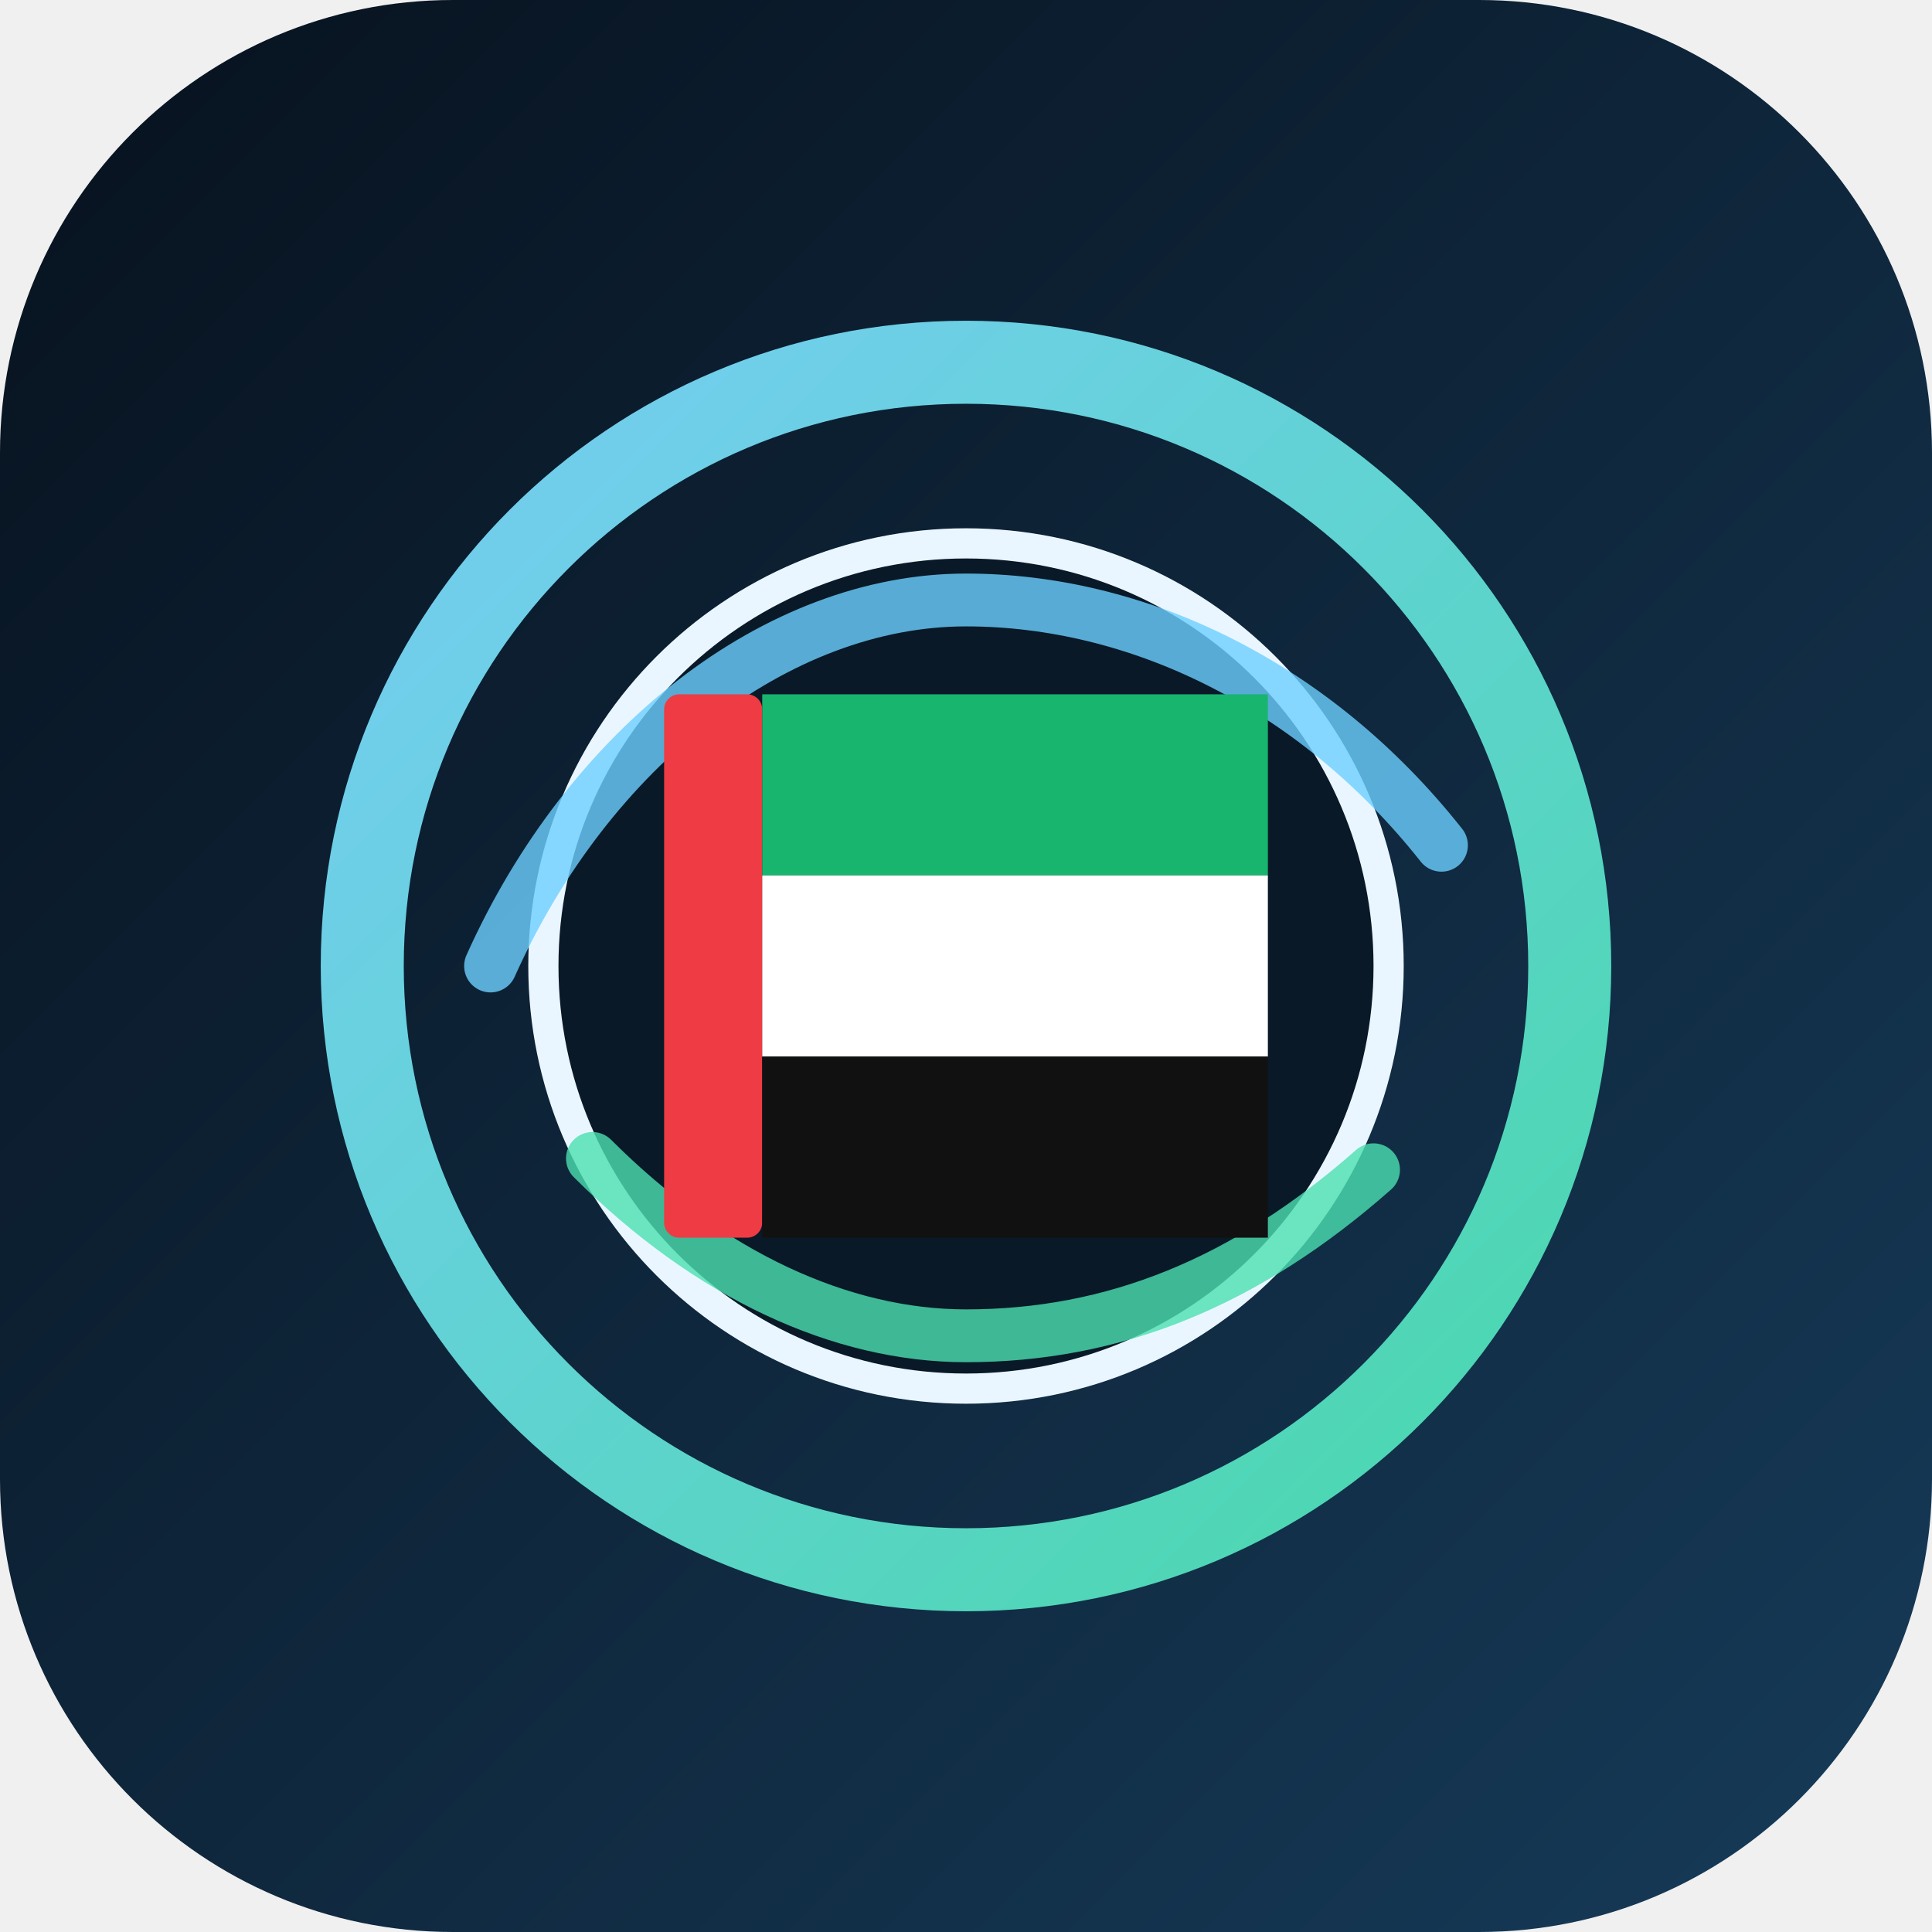
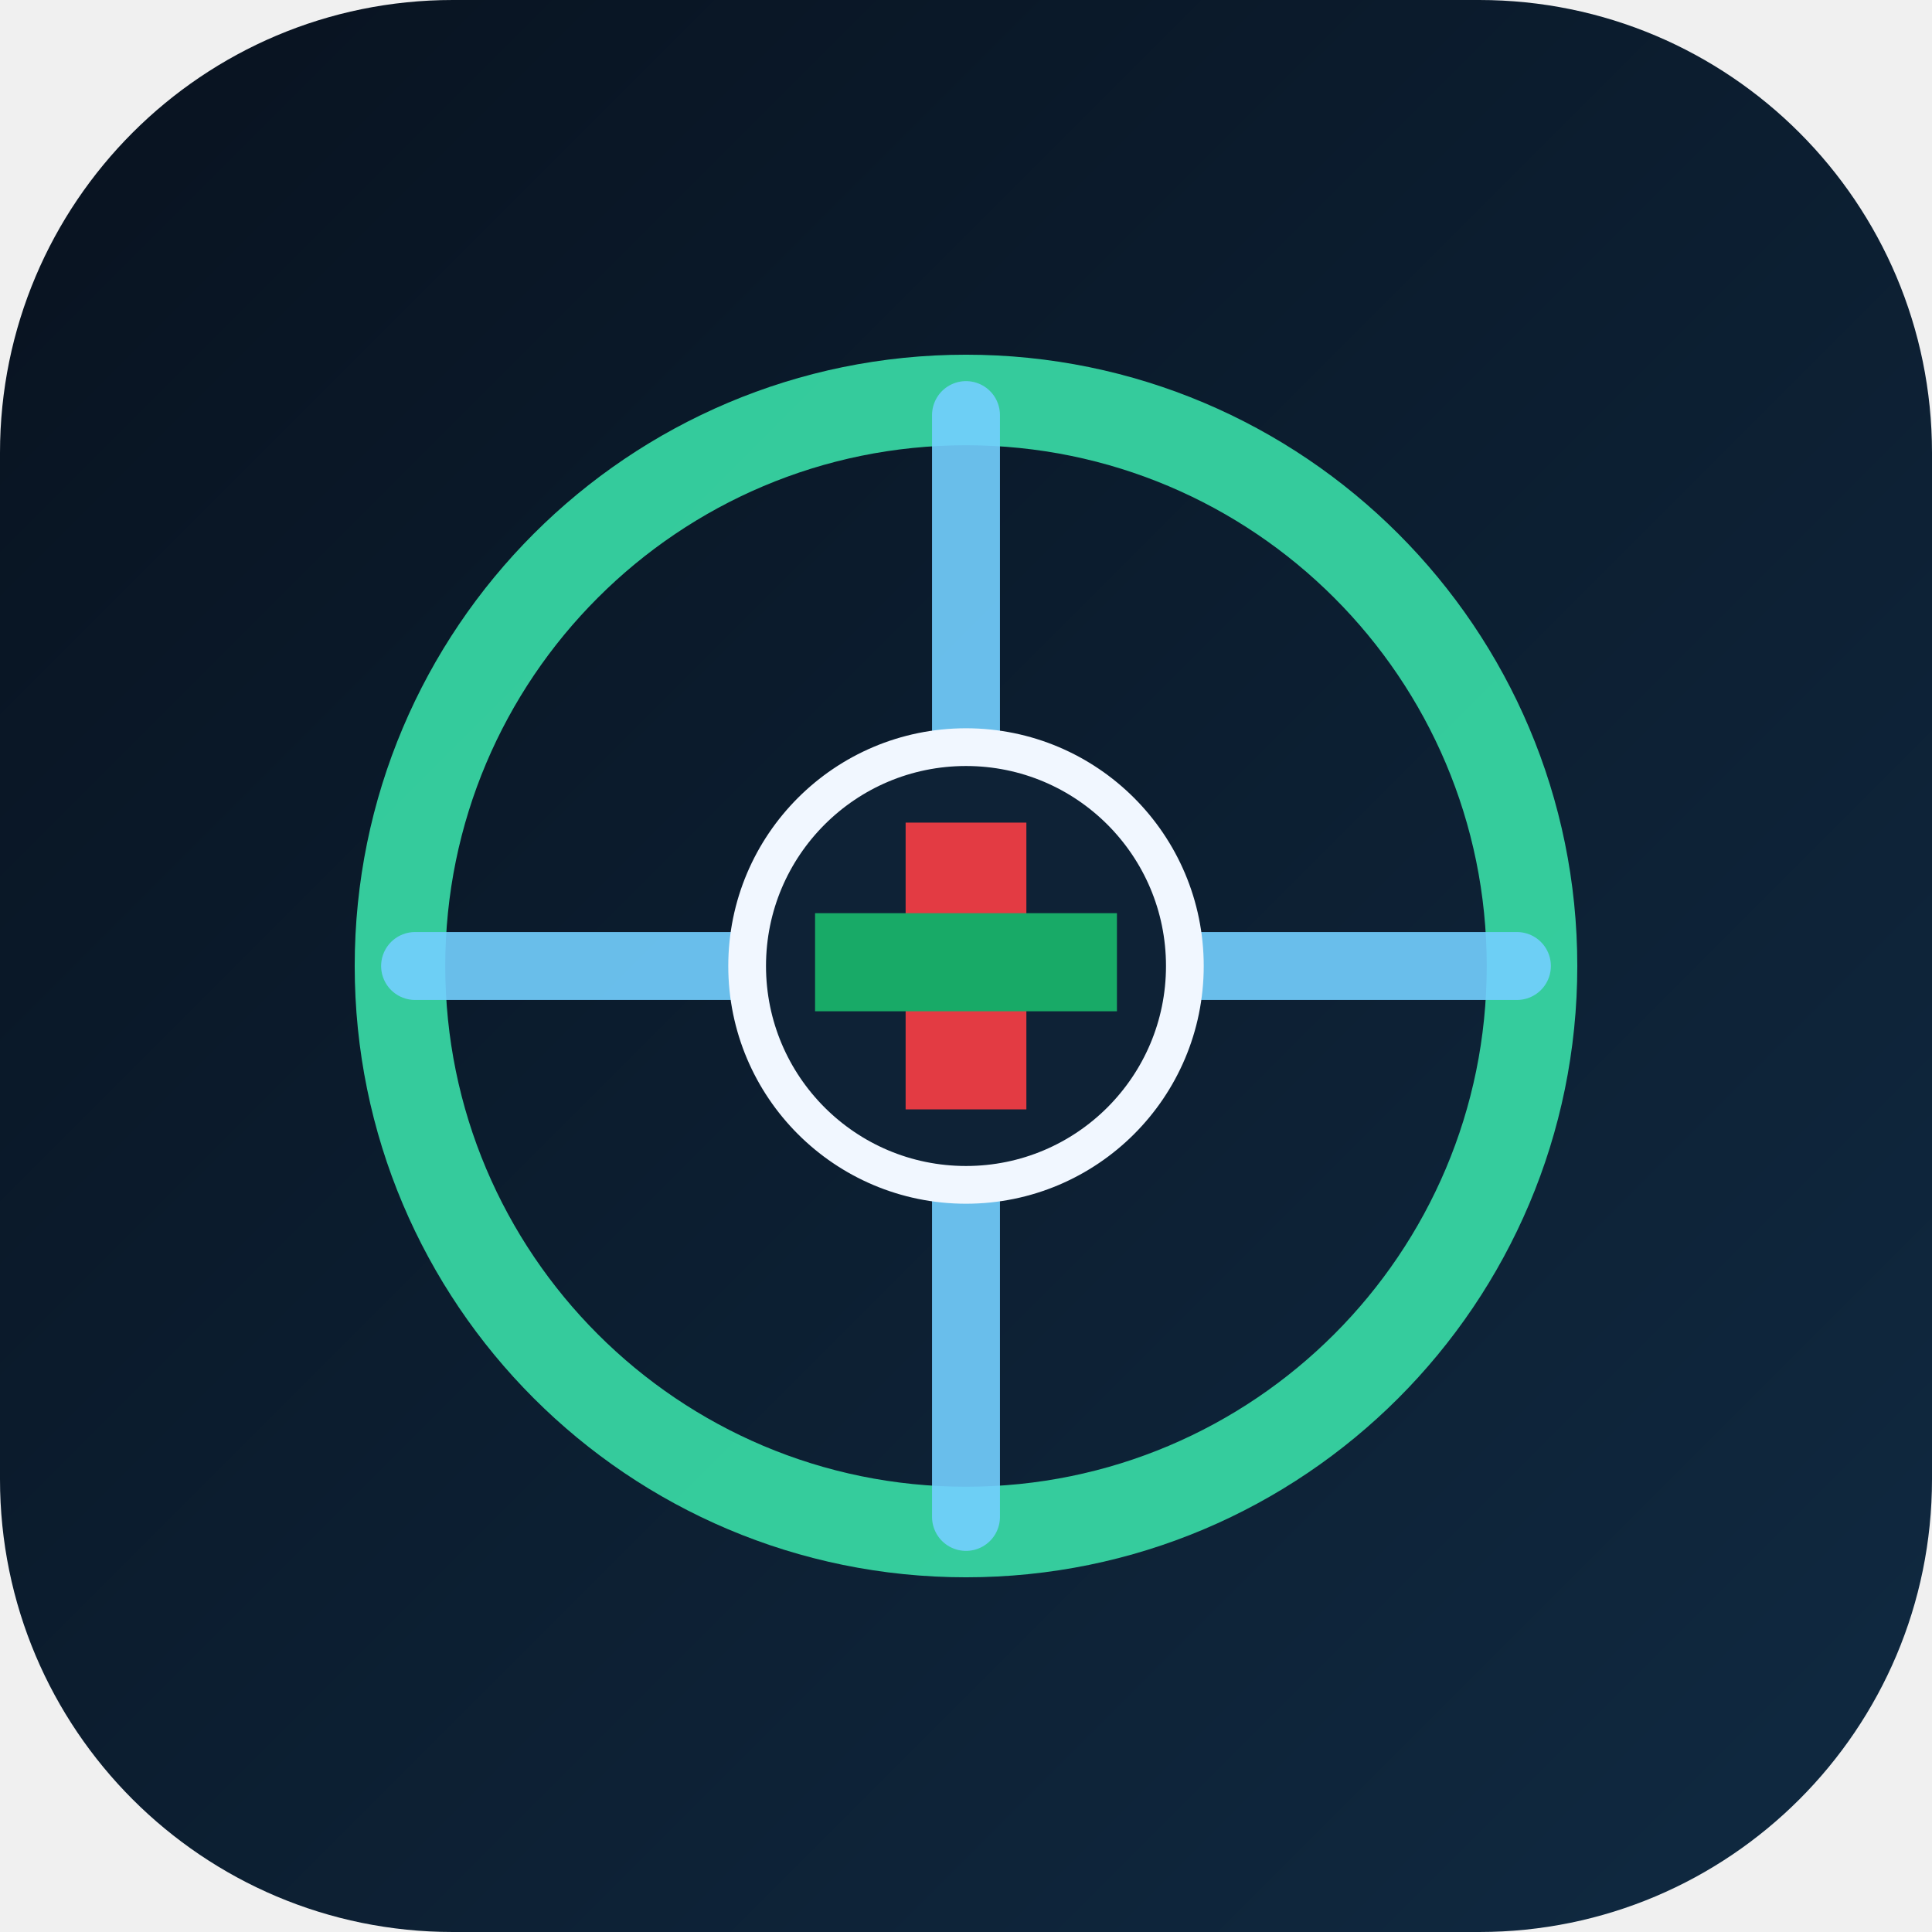
<svg xmlns="http://www.w3.org/2000/svg" viewBox="0 0 512 512">
  <defs>
-     <linearGradient id="bg" x1="0" y1="0" x2="1" y2="1">
-       <stop offset="0%" stop-color="#07111d" />
-       <stop offset="100%" stop-color="#163b59" />
-     </linearGradient>
-     <linearGradient id="ring" x1="0" y1="0" x2="1" y2="1">
-       <stop offset="0%" stop-color="#7bd6ff" />
-       <stop offset="100%" stop-color="#4be0b0" />
+     <linearGradient id="g" x1="0" y1="0" x2="1" y2="1">
+       <stop offset="0%" stop-color="#08121f" />
+       <stop offset="100%" stop-color="#102a42" />
    </linearGradient>
  </defs>
-   <rect width="512" height="512" rx="120" fill="url(#bg)" />
-   <circle cx="256" cy="256" r="160" fill="none" stroke="url(#ring)" stroke-width="22" opacity="0.95" />
-   <circle cx="256" cy="256" r="112" fill="rgba(9,25,39,0.95)" stroke="#eaf6ff" stroke-width="8" />
-   <path d="M130 256c26-58 76-97 126-97 45 0 92 22 126 65" fill="none" stroke="#6ccfff" stroke-width="14" stroke-linecap="round" opacity="0.8" />
-   <path d="M157 307c31 31 66 47 99 47 39 0 74-14 108-44" fill="none" stroke="#4be0b0" stroke-width="14" stroke-linecap="round" opacity="0.8" />
-   <g transform="translate(176,184)">
-     <rect x="0" y="0" width="26" height="144" rx="4" fill="#ef3b43" />
-     <rect x="26" y="0" width="134" height="48" fill="#18b56f" />
-     <rect x="26" y="48" width="134" height="48" fill="#ffffff" />
-     <rect x="26" y="96" width="134" height="48" fill="#111111" />
-   </g>
+   <rect width="512" height="512" rx="120" fill="url(#g)" />
+   <circle cx="256" cy="256" r="150" fill="none" stroke="#37d4a2" stroke-width="24" opacity="0.95" />
+   <path d="M256 110v292M110 256h292" stroke="#73cfff" stroke-width="18" stroke-linecap="round" opacity="0.9" />
+   <circle cx="256" cy="256" r="58" fill="#0e2236" stroke="#f1f7ff" stroke-width="10" />
+   <path d="M240 218h32v76h-32z" fill="#e33b43" />
+   <path d="M216 242h80v26h-80z" fill="#18aa67" />
</svg>
